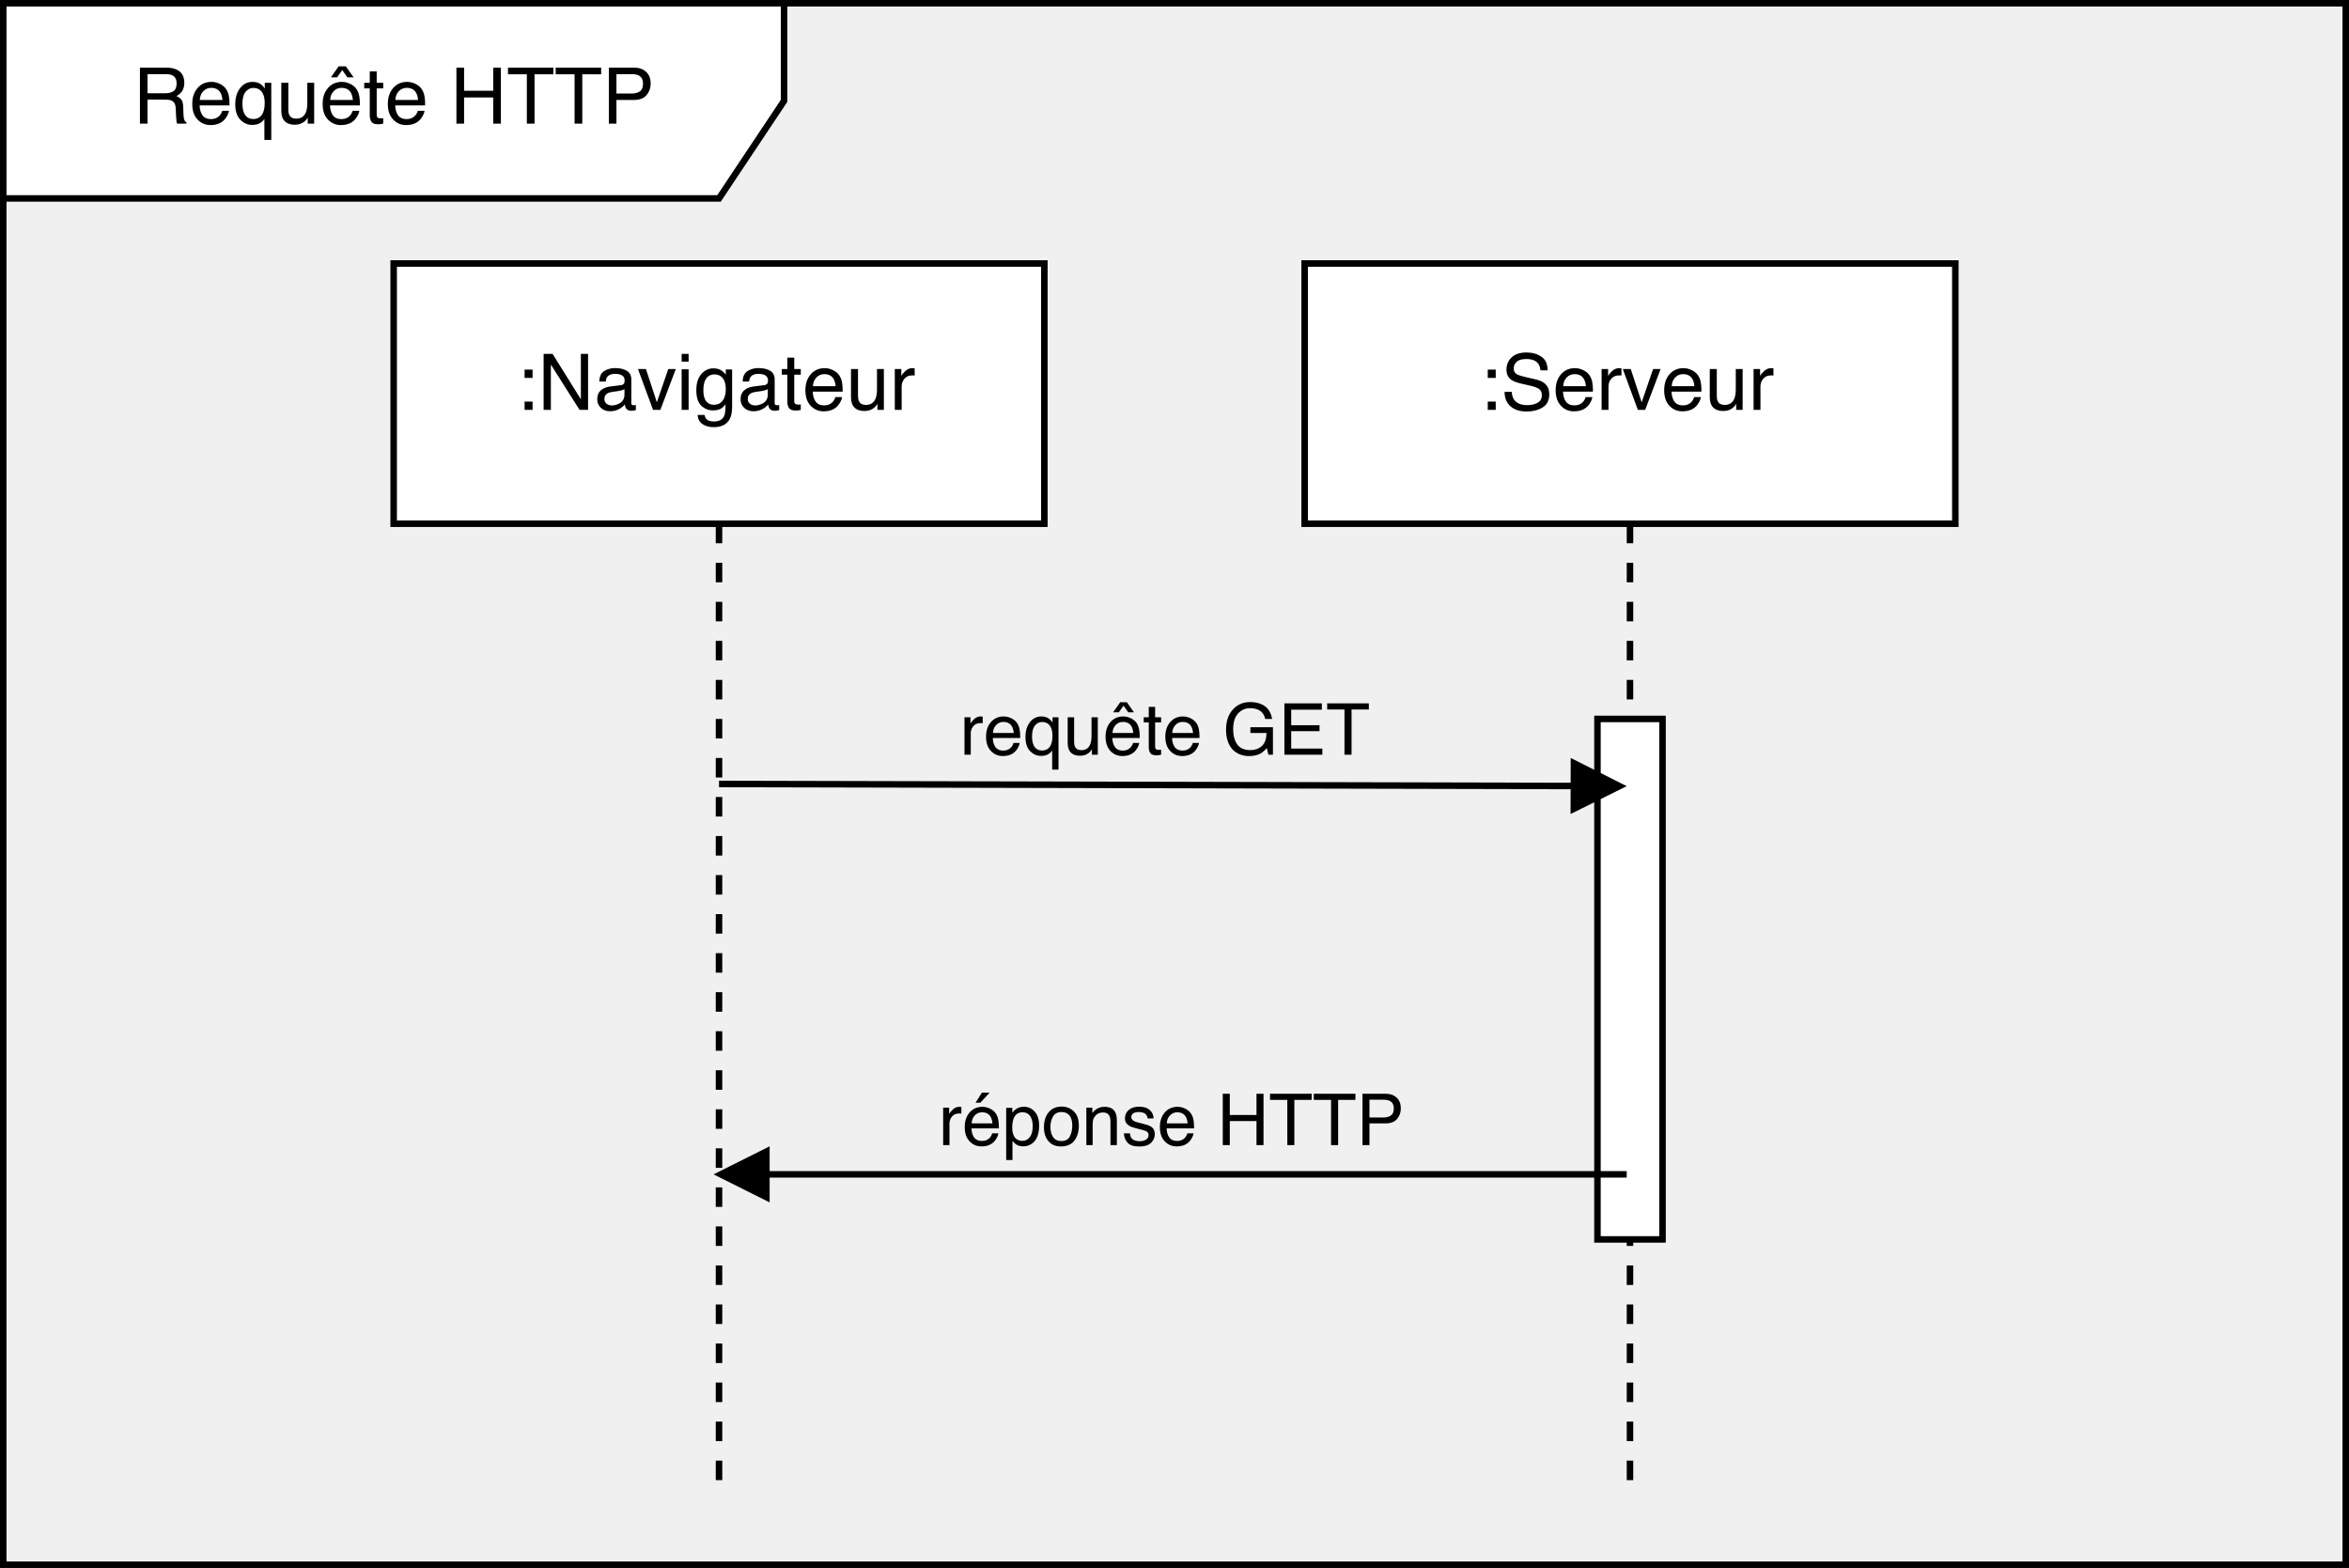
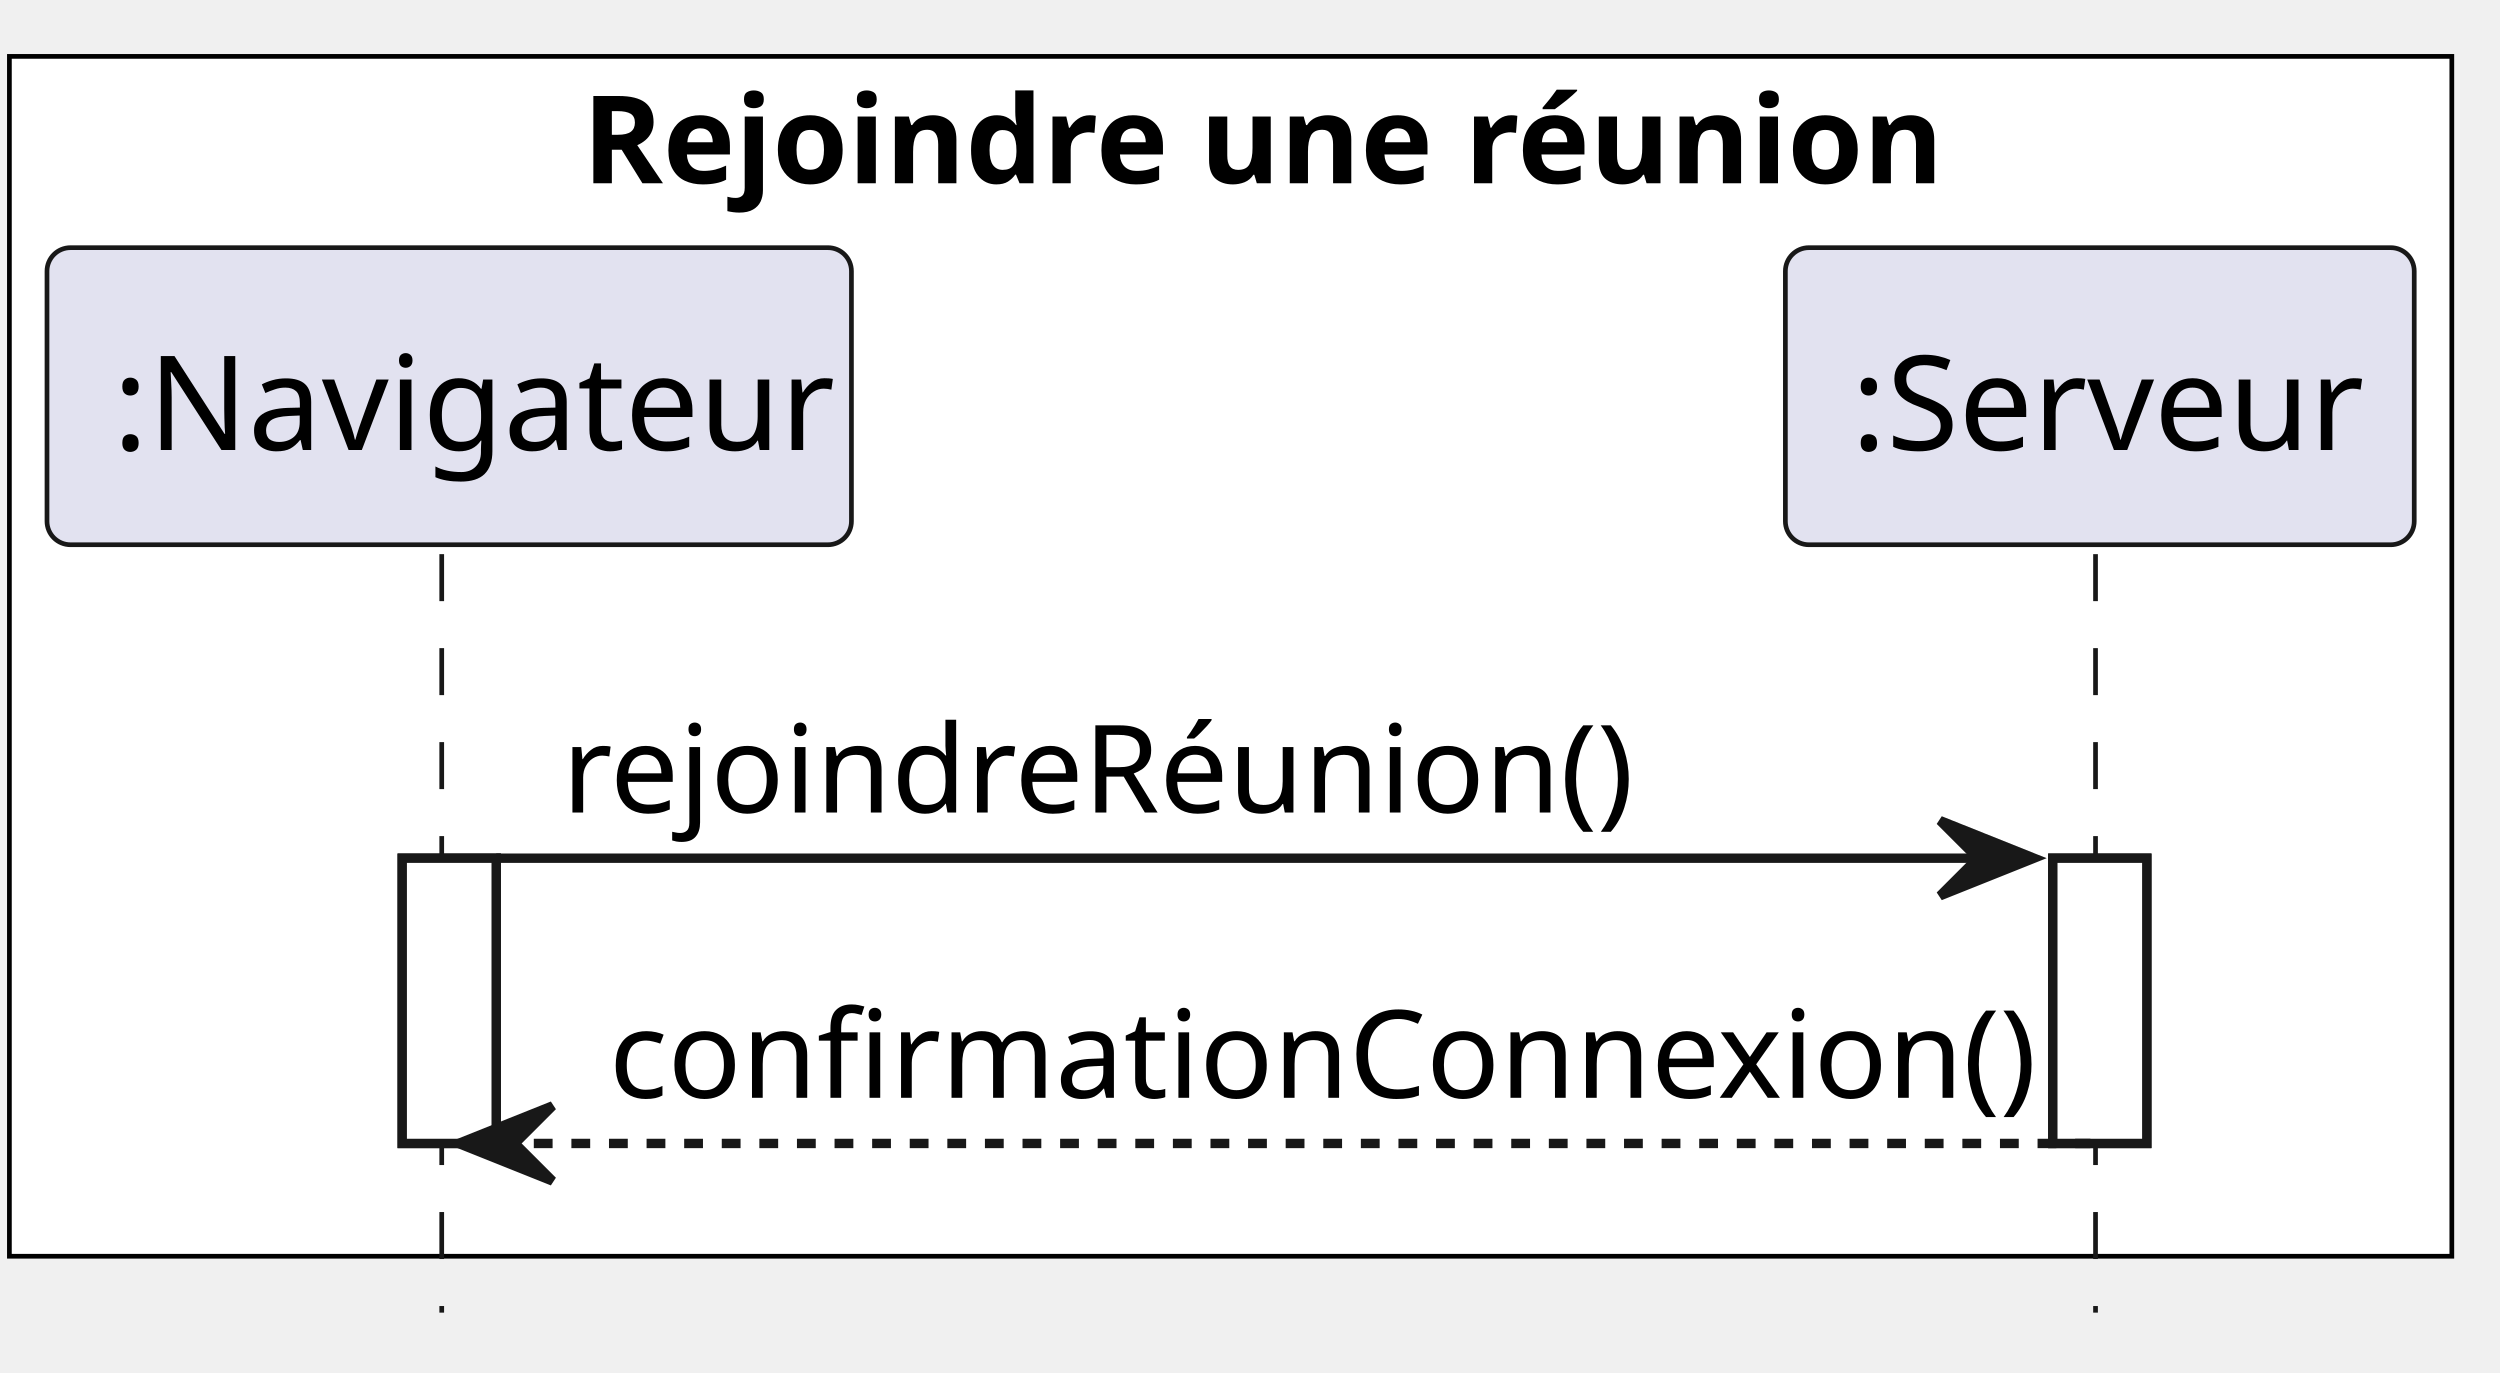
- <svg xmlns="http://www.w3.org/2000/svg" width="361" height="241" viewBox="0 0 361 241" fill="none">
-   <path d="M0.5 0.5H120.5V15.5L110.5 30.5H0.5V0.5Z" fill="white" stroke="black" stroke-miterlimit="10" />
-   <path d="M120.5 0.5H360.5V240.5H0.5V30.5" stroke="black" stroke-miterlimit="10" />
-   <path d="M25.367 14.336C25.914 14.336 26.346 14.227 26.662 14.008C26.982 13.789 27.143 13.395 27.143 12.824C27.143 12.211 26.92 11.793 26.475 11.57C26.236 11.453 25.918 11.395 25.52 11.395H22.672V14.336H25.367ZM21.506 10.393H25.49C26.146 10.393 26.688 10.488 27.113 10.68C27.922 11.047 28.326 11.725 28.326 12.713C28.326 13.229 28.219 13.65 28.004 13.979C27.793 14.307 27.496 14.57 27.113 14.77C27.449 14.906 27.701 15.086 27.869 15.309C28.041 15.531 28.137 15.893 28.156 16.393L28.197 17.547C28.209 17.875 28.236 18.119 28.279 18.279C28.35 18.553 28.475 18.729 28.654 18.807V19H27.225C27.186 18.926 27.154 18.83 27.131 18.713C27.107 18.596 27.088 18.369 27.072 18.033L27.002 16.598C26.975 16.035 26.766 15.658 26.375 15.467C26.152 15.361 25.803 15.309 25.326 15.309H22.672V19H21.506V10.393ZM32.51 12.584C32.955 12.584 33.387 12.69 33.805 12.9C34.223 13.107 34.541 13.377 34.76 13.709C34.971 14.025 35.111 14.395 35.182 14.816C35.244 15.105 35.275 15.566 35.275 16.199H30.676C30.695 16.836 30.846 17.348 31.127 17.734C31.408 18.117 31.844 18.309 32.434 18.309C32.984 18.309 33.424 18.127 33.752 17.764C33.94 17.553 34.072 17.309 34.15 17.031H35.188C35.16 17.262 35.068 17.52 34.912 17.805C34.76 18.086 34.588 18.316 34.397 18.496C34.076 18.809 33.68 19.02 33.207 19.129C32.953 19.191 32.666 19.223 32.346 19.223C31.564 19.223 30.902 18.939 30.359 18.373C29.816 17.803 29.545 17.006 29.545 15.982C29.545 14.975 29.818 14.156 30.365 13.527C30.912 12.898 31.627 12.584 32.51 12.584ZM34.191 15.361C34.148 14.904 34.049 14.539 33.893 14.266C33.603 13.758 33.121 13.504 32.445 13.504C31.961 13.504 31.555 13.68 31.227 14.031C30.898 14.379 30.725 14.822 30.705 15.361H34.191ZM37.256 15.947C37.256 16.49 37.332 16.945 37.484 17.312C37.754 17.965 38.236 18.291 38.932 18.291C39.666 18.291 40.172 17.947 40.449 17.26C40.602 16.881 40.678 16.396 40.678 15.807C40.678 15.264 40.594 14.81 40.426 14.447C40.141 13.826 39.639 13.516 38.92 13.516C38.463 13.516 38.07 13.715 37.742 14.113C37.418 14.508 37.256 15.119 37.256 15.947ZM38.815 12.584C39.334 12.584 39.772 12.715 40.127 12.977C40.322 13.117 40.51 13.324 40.69 13.598V12.725H41.691V21.502H40.631V18.279C40.455 18.561 40.211 18.785 39.898 18.953C39.59 19.117 39.203 19.199 38.738 19.199C38.07 19.199 37.473 18.938 36.945 18.414C36.418 17.891 36.154 17.094 36.154 16.023C36.154 15.02 36.4 14.195 36.893 13.551C37.389 12.906 38.029 12.584 38.815 12.584ZM44.31 12.725V16.891C44.31 17.211 44.361 17.473 44.463 17.676C44.65 18.051 45 18.238 45.512 18.238C46.246 18.238 46.746 17.91 47.012 17.254C47.156 16.902 47.228 16.42 47.228 15.807V12.725H48.283V19H47.287L47.299 18.074C47.162 18.312 46.992 18.514 46.789 18.678C46.387 19.006 45.898 19.17 45.324 19.17C44.43 19.17 43.82 18.871 43.496 18.273C43.32 17.953 43.232 17.525 43.232 16.99V12.725H44.31ZM52.549 12.584C52.994 12.584 53.426 12.69 53.844 12.9C54.262 13.107 54.58 13.377 54.799 13.709C55.01 14.025 55.15 14.395 55.221 14.816C55.283 15.105 55.315 15.566 55.315 16.199H50.715C50.734 16.836 50.885 17.348 51.166 17.734C51.447 18.117 51.883 18.309 52.473 18.309C53.023 18.309 53.463 18.127 53.791 17.764C53.978 17.553 54.111 17.309 54.19 17.031H55.227C55.199 17.262 55.107 17.52 54.951 17.805C54.799 18.086 54.627 18.316 54.435 18.496C54.115 18.809 53.719 19.02 53.246 19.129C52.992 19.191 52.705 19.223 52.385 19.223C51.603 19.223 50.941 18.939 50.398 18.373C49.855 17.803 49.584 17.006 49.584 15.982C49.584 14.975 49.857 14.156 50.404 13.527C50.951 12.898 51.666 12.584 52.549 12.584ZM54.23 15.361C54.188 14.904 54.088 14.539 53.932 14.266C53.643 13.758 53.16 13.504 52.484 13.504C52 13.504 51.594 13.68 51.266 14.031C50.938 14.379 50.764 14.822 50.744 15.361H54.23ZM53.152 10.199L54.348 11.893H53.387L52.596 10.768L51.805 11.893H50.85L52.039 10.199H53.152ZM56.826 10.973H57.893V12.725H58.895V13.586H57.893V17.682C57.893 17.9 57.967 18.047 58.115 18.121C58.197 18.164 58.334 18.186 58.525 18.186C58.576 18.186 58.631 18.186 58.69 18.186C58.748 18.182 58.816 18.176 58.895 18.168V19C58.773 19.035 58.647 19.061 58.514 19.076C58.385 19.092 58.244 19.1 58.092 19.1C57.6 19.1 57.266 18.975 57.09 18.725C56.914 18.471 56.826 18.143 56.826 17.74V13.586H55.977V12.725H56.826V10.973ZM62.568 12.584C63.014 12.584 63.445 12.69 63.863 12.9C64.281 13.107 64.6 13.377 64.818 13.709C65.029 14.025 65.17 14.395 65.24 14.816C65.303 15.105 65.334 15.566 65.334 16.199H60.734C60.754 16.836 60.904 17.348 61.185 17.734C61.467 18.117 61.902 18.309 62.492 18.309C63.043 18.309 63.482 18.127 63.81 17.764C63.998 17.553 64.131 17.309 64.209 17.031H65.246C65.219 17.262 65.127 17.52 64.971 17.805C64.818 18.086 64.647 18.316 64.455 18.496C64.135 18.809 63.738 19.02 63.266 19.129C63.012 19.191 62.725 19.223 62.404 19.223C61.623 19.223 60.961 18.939 60.418 18.373C59.875 17.803 59.603 17.006 59.603 15.982C59.603 14.975 59.877 14.156 60.424 13.527C60.971 12.898 61.685 12.584 62.568 12.584ZM64.25 15.361C64.207 14.904 64.107 14.539 63.951 14.266C63.662 13.758 63.18 13.504 62.504 13.504C62.02 13.504 61.613 13.68 61.285 14.031C60.957 14.379 60.783 14.822 60.764 15.361H64.25ZM70.144 10.393H71.322V13.949H75.799V10.393H76.977V19H75.799V14.975H71.322V19H70.144V10.393ZM85.051 10.393V11.418H82.15V19H80.967V11.418H78.066V10.393H85.051ZM92.387 10.393V11.418H89.486V19H88.303V11.418H85.402V10.393H92.387ZM93.57 10.393H97.443C98.209 10.393 98.826 10.609 99.295 11.043C99.764 11.473 99.998 12.078 99.998 12.859C99.998 13.531 99.789 14.117 99.371 14.617C98.953 15.113 98.311 15.361 97.443 15.361H94.736V19H93.57V10.393ZM98.82 12.865C98.82 12.232 98.586 11.803 98.117 11.576C97.859 11.455 97.506 11.395 97.057 11.395H94.736V14.377H97.057C97.58 14.377 98.004 14.266 98.328 14.043C98.656 13.82 98.82 13.428 98.82 12.865Z" fill="black" />
-   <path d="M160.5 40.5H60.5V80.5H160.5V40.5Z" fill="white" stroke="black" />
-   <path d="M110.5 80.5V230.5" stroke="black" stroke-miterlimit="10" stroke-dasharray="3 3" />
-   <path d="M80.621 56.807H81.846V58.084H80.621V56.807ZM80.621 61.723H81.846V63H80.621V61.723ZM83.545 54.393H84.922L89.269 61.365V54.393H90.377V63H89.07L84.658 56.033V63H83.545V54.393ZM92.885 61.33C92.885 61.635 92.996 61.875 93.219 62.051C93.441 62.227 93.705 62.315 94.01 62.315C94.381 62.315 94.74 62.228 95.088 62.057C95.674 61.772 95.967 61.305 95.967 60.656V59.807C95.838 59.889 95.672 59.957 95.469 60.012C95.266 60.066 95.066 60.105 94.871 60.129L94.232 60.211C93.85 60.262 93.562 60.342 93.371 60.451C93.047 60.635 92.885 60.928 92.885 61.33ZM95.439 59.197C95.682 59.166 95.844 59.065 95.926 58.893C95.973 58.799 95.996 58.664 95.996 58.488C95.996 58.129 95.867 57.869 95.609 57.709C95.356 57.545 94.99 57.463 94.514 57.463C93.963 57.463 93.572 57.611 93.342 57.908C93.213 58.072 93.129 58.316 93.09 58.641H92.106C92.125 57.867 92.375 57.33 92.856 57.029C93.34 56.725 93.9 56.572 94.537 56.572C95.275 56.572 95.875 56.713 96.336 56.994C96.793 57.275 97.022 57.713 97.022 58.307V61.922C97.022 62.031 97.043 62.119 97.086 62.185C97.133 62.252 97.228 62.285 97.373 62.285C97.42 62.285 97.473 62.283 97.531 62.279C97.59 62.272 97.652 62.262 97.719 62.25V63.029C97.555 63.076 97.43 63.105 97.344 63.117C97.258 63.129 97.141 63.135 96.992 63.135C96.629 63.135 96.365 63.006 96.201 62.748C96.115 62.611 96.055 62.418 96.019 62.168C95.805 62.449 95.496 62.693 95.094 62.9C94.691 63.107 94.248 63.211 93.764 63.211C93.182 63.211 92.705 63.035 92.334 62.684C91.967 62.328 91.783 61.885 91.783 61.353C91.783 60.772 91.965 60.32 92.328 60C92.691 59.68 93.168 59.482 93.758 59.408L95.439 59.197ZM99.272 56.725L100.947 61.834L102.699 56.725H103.854L101.486 63H100.361L98.047 56.725H99.272ZM104.756 56.754H105.828V63H104.756V56.754ZM104.756 54.393H105.828V55.588H104.756V54.393ZM109.643 56.613C110.135 56.613 110.564 56.734 110.932 56.977C111.131 57.113 111.334 57.312 111.541 57.574V56.783H112.514V62.49C112.514 63.287 112.396 63.916 112.162 64.377C111.725 65.228 110.898 65.654 109.684 65.654C109.008 65.654 108.439 65.502 107.979 65.197C107.518 64.897 107.26 64.424 107.205 63.779H108.277C108.328 64.061 108.43 64.277 108.582 64.43C108.82 64.664 109.195 64.781 109.707 64.781C110.516 64.781 111.045 64.496 111.295 63.926C111.443 63.59 111.512 62.99 111.5 62.127C111.289 62.447 111.035 62.685 110.738 62.842C110.441 62.998 110.049 63.076 109.561 63.076C108.881 63.076 108.285 62.836 107.773 62.355C107.266 61.871 107.012 61.072 107.012 59.959C107.012 58.908 107.268 58.088 107.779 57.498C108.295 56.908 108.916 56.613 109.643 56.613ZM111.541 59.836C111.541 59.059 111.381 58.482 111.061 58.107C110.74 57.732 110.332 57.545 109.836 57.545C109.094 57.545 108.586 57.893 108.312 58.588C108.168 58.959 108.096 59.445 108.096 60.047C108.096 60.754 108.238 61.293 108.523 61.664C108.812 62.031 109.199 62.215 109.684 62.215C110.441 62.215 110.975 61.873 111.283 61.19C111.455 60.803 111.541 60.352 111.541 59.836ZM114.916 61.33C114.916 61.635 115.027 61.875 115.25 62.051C115.473 62.227 115.736 62.315 116.041 62.315C116.412 62.315 116.771 62.228 117.119 62.057C117.705 61.772 117.998 61.305 117.998 60.656V59.807C117.869 59.889 117.703 59.957 117.5 60.012C117.297 60.066 117.098 60.105 116.902 60.129L116.264 60.211C115.881 60.262 115.594 60.342 115.402 60.451C115.078 60.635 114.916 60.928 114.916 61.33ZM117.471 59.197C117.713 59.166 117.875 59.065 117.957 58.893C118.004 58.799 118.027 58.664 118.027 58.488C118.027 58.129 117.898 57.869 117.641 57.709C117.387 57.545 117.021 57.463 116.545 57.463C115.994 57.463 115.604 57.611 115.373 57.908C115.244 58.072 115.16 58.316 115.121 58.641H114.137C114.156 57.867 114.406 57.33 114.887 57.029C115.371 56.725 115.932 56.572 116.568 56.572C117.307 56.572 117.906 56.713 118.367 56.994C118.824 57.275 119.053 57.713 119.053 58.307V61.922C119.053 62.031 119.074 62.119 119.117 62.185C119.164 62.252 119.26 62.285 119.404 62.285C119.451 62.285 119.504 62.283 119.562 62.279C119.621 62.272 119.684 62.262 119.75 62.25V63.029C119.586 63.076 119.461 63.105 119.375 63.117C119.289 63.129 119.172 63.135 119.023 63.135C118.66 63.135 118.396 63.006 118.232 62.748C118.146 62.611 118.086 62.418 118.051 62.168C117.836 62.449 117.527 62.693 117.125 62.9C116.723 63.107 116.279 63.211 115.795 63.211C115.213 63.211 114.736 63.035 114.365 62.684C113.998 62.328 113.814 61.885 113.814 61.353C113.814 60.772 113.996 60.32 114.359 60C114.723 59.68 115.199 59.482 115.789 59.408L117.471 59.197ZM120.998 54.973H122.064V56.725H123.066V57.586H122.064V61.682C122.064 61.9 122.139 62.047 122.287 62.121C122.369 62.164 122.506 62.185 122.697 62.185C122.748 62.185 122.803 62.185 122.861 62.185C122.92 62.182 122.988 62.176 123.066 62.168V63C122.945 63.035 122.818 63.06 122.686 63.076C122.557 63.092 122.416 63.1 122.264 63.1C121.771 63.1 121.438 62.975 121.262 62.725C121.086 62.471 120.998 62.143 120.998 61.74V57.586H120.148V56.725H120.998V54.973ZM126.74 56.584C127.186 56.584 127.617 56.69 128.035 56.9C128.453 57.107 128.771 57.377 128.99 57.709C129.201 58.025 129.342 58.395 129.412 58.816C129.475 59.105 129.506 59.566 129.506 60.199H124.906C124.926 60.836 125.076 61.348 125.357 61.734C125.639 62.117 126.074 62.309 126.664 62.309C127.215 62.309 127.654 62.127 127.982 61.764C128.17 61.553 128.303 61.309 128.381 61.031H129.418C129.391 61.262 129.299 61.52 129.143 61.805C128.99 62.086 128.818 62.316 128.627 62.496C128.307 62.809 127.91 63.02 127.438 63.129C127.184 63.191 126.896 63.223 126.576 63.223C125.795 63.223 125.133 62.94 124.59 62.373C124.047 61.803 123.775 61.006 123.775 59.982C123.775 58.975 124.049 58.156 124.596 57.527C125.143 56.898 125.857 56.584 126.74 56.584ZM128.422 59.361C128.379 58.904 128.279 58.539 128.123 58.266C127.834 57.758 127.352 57.504 126.676 57.504C126.191 57.504 125.785 57.68 125.457 58.031C125.129 58.379 124.955 58.822 124.936 59.361H128.422ZM131.861 56.725V60.891C131.861 61.211 131.912 61.473 132.014 61.676C132.201 62.051 132.551 62.238 133.062 62.238C133.797 62.238 134.297 61.91 134.562 61.254C134.707 60.902 134.779 60.42 134.779 59.807V56.725H135.834V63H134.838L134.85 62.074C134.713 62.312 134.543 62.514 134.34 62.678C133.938 63.006 133.449 63.17 132.875 63.17C131.98 63.17 131.371 62.871 131.047 62.273C130.871 61.953 130.783 61.525 130.783 60.99V56.725H131.861ZM137.516 56.725H138.518V57.809C138.6 57.598 138.801 57.342 139.121 57.041C139.441 56.736 139.811 56.584 140.229 56.584C140.248 56.584 140.281 56.586 140.328 56.59C140.375 56.594 140.455 56.602 140.568 56.613V57.727C140.506 57.715 140.447 57.707 140.393 57.703C140.342 57.699 140.285 57.697 140.223 57.697C139.691 57.697 139.283 57.869 138.998 58.213C138.713 58.553 138.57 58.945 138.57 59.391V63H137.516V56.725Z" fill="black" />
-   <path d="M300.5 40.5H200.5V80.5H300.5V40.5Z" fill="white" stroke="black" />
-   <path d="M250.5 80.5V230.5" stroke="black" stroke-miterlimit="10" stroke-dasharray="3 3" />
-   <path d="M228.643 56.807H229.867V58.084H228.643V56.807ZM228.643 61.723H229.867V63H228.643V61.723ZM232.328 60.223C232.355 60.711 232.471 61.107 232.674 61.412C233.061 61.982 233.742 62.268 234.719 62.268C235.156 62.268 235.555 62.205 235.914 62.08C236.609 61.838 236.957 61.404 236.957 60.779C236.957 60.31 236.811 59.977 236.518 59.777C236.221 59.582 235.756 59.412 235.123 59.268L233.957 59.004C233.195 58.832 232.656 58.643 232.34 58.435C231.793 58.076 231.52 57.539 231.52 56.824C231.52 56.051 231.787 55.416 232.322 54.92C232.857 54.424 233.615 54.176 234.596 54.176C235.498 54.176 236.264 54.395 236.893 54.832C237.525 55.266 237.842 55.961 237.842 56.918H236.746C236.688 56.457 236.562 56.103 236.371 55.857C236.016 55.408 235.412 55.184 234.561 55.184C233.873 55.184 233.379 55.328 233.078 55.617C232.777 55.906 232.627 56.242 232.627 56.625C232.627 57.047 232.803 57.355 233.154 57.551C233.385 57.676 233.906 57.832 234.719 58.02L235.926 58.295C236.508 58.428 236.957 58.609 237.273 58.84C237.82 59.242 238.094 59.826 238.094 60.592C238.094 61.545 237.746 62.227 237.051 62.637C236.359 63.047 235.555 63.252 234.637 63.252C233.566 63.252 232.729 62.978 232.123 62.432C231.518 61.889 231.221 61.152 231.232 60.223H232.328ZM242.043 56.584C242.488 56.584 242.92 56.69 243.338 56.9C243.756 57.107 244.074 57.377 244.293 57.709C244.504 58.025 244.645 58.395 244.715 58.816C244.777 59.105 244.809 59.566 244.809 60.199H240.209C240.229 60.836 240.379 61.348 240.66 61.734C240.941 62.117 241.377 62.309 241.967 62.309C242.518 62.309 242.957 62.127 243.285 61.764C243.473 61.553 243.605 61.309 243.684 61.031H244.721C244.693 61.262 244.602 61.52 244.445 61.805C244.293 62.086 244.121 62.316 243.93 62.496C243.609 62.809 243.213 63.02 242.74 63.129C242.486 63.191 242.199 63.223 241.879 63.223C241.098 63.223 240.436 62.94 239.893 62.373C239.35 61.803 239.078 61.006 239.078 59.982C239.078 58.975 239.352 58.156 239.898 57.527C240.445 56.898 241.16 56.584 242.043 56.584ZM243.725 59.361C243.682 58.904 243.582 58.539 243.426 58.266C243.137 57.758 242.654 57.504 241.979 57.504C241.494 57.504 241.088 57.68 240.76 58.031C240.432 58.379 240.258 58.822 240.238 59.361H243.725ZM246.139 56.725H247.141V57.809C247.223 57.598 247.424 57.342 247.744 57.041C248.064 56.736 248.434 56.584 248.852 56.584C248.871 56.584 248.904 56.586 248.951 56.59C248.998 56.594 249.078 56.602 249.191 56.613V57.727C249.129 57.715 249.07 57.707 249.016 57.703C248.965 57.699 248.908 57.697 248.846 57.697C248.314 57.697 247.906 57.869 247.621 58.213C247.336 58.553 247.193 58.945 247.193 59.391V63H246.139V56.725ZM250.621 56.725L252.297 61.834L254.049 56.725H255.203L252.836 63H251.711L249.396 56.725H250.621ZM258.719 56.584C259.164 56.584 259.596 56.69 260.014 56.9C260.432 57.107 260.75 57.377 260.969 57.709C261.18 58.025 261.32 58.395 261.391 58.816C261.453 59.105 261.484 59.566 261.484 60.199H256.885C256.904 60.836 257.055 61.348 257.336 61.734C257.617 62.117 258.053 62.309 258.643 62.309C259.193 62.309 259.633 62.127 259.961 61.764C260.148 61.553 260.281 61.309 260.359 61.031H261.396C261.369 61.262 261.277 61.52 261.121 61.805C260.969 62.086 260.797 62.316 260.605 62.496C260.285 62.809 259.889 63.02 259.416 63.129C259.162 63.191 258.875 63.223 258.555 63.223C257.773 63.223 257.111 62.94 256.568 62.373C256.025 61.803 255.754 61.006 255.754 59.982C255.754 58.975 256.027 58.156 256.574 57.527C257.121 56.898 257.836 56.584 258.719 56.584ZM260.4 59.361C260.357 58.904 260.258 58.539 260.102 58.266C259.812 57.758 259.33 57.504 258.654 57.504C258.17 57.504 257.764 57.68 257.436 58.031C257.107 58.379 256.934 58.822 256.914 59.361H260.4ZM263.84 56.725V60.891C263.84 61.211 263.891 61.473 263.992 61.676C264.18 62.051 264.529 62.238 265.041 62.238C265.775 62.238 266.275 61.91 266.541 61.254C266.686 60.902 266.758 60.42 266.758 59.807V56.725H267.812V63H266.816L266.828 62.074C266.691 62.312 266.521 62.514 266.318 62.678C265.916 63.006 265.428 63.17 264.854 63.17C263.959 63.17 263.35 62.871 263.025 62.273C262.85 61.953 262.762 61.525 262.762 60.99V56.725H263.84ZM269.494 56.725H270.496V57.809C270.578 57.598 270.779 57.342 271.1 57.041C271.42 56.736 271.789 56.584 272.207 56.584C272.227 56.584 272.26 56.586 272.307 56.59C272.354 56.594 272.434 56.602 272.547 56.613V57.727C272.484 57.715 272.426 57.707 272.371 57.703C272.32 57.699 272.264 57.697 272.201 57.697C271.67 57.697 271.262 57.869 270.977 58.213C270.691 58.553 270.549 58.945 270.549 59.391V63H269.494V56.725Z" fill="black" />
-   <path d="M255.5 110.5H245.5V190.5H255.5V110.5Z" fill="white" stroke="black" />
-   <path d="M110.5 120.5L241.88 120.81" stroke="black" stroke-miterlimit="10" />
-   <path d="M248.88 120.83L241.87 124.31L241.89 117.31L248.88 120.83Z" fill="black" stroke="black" stroke-miterlimit="10" />
-   <path d="M148.224 110.248H149.142V111.241C149.217 111.048 149.402 110.813 149.695 110.538C149.989 110.258 150.327 110.119 150.71 110.119C150.728 110.119 150.759 110.12 150.802 110.124C150.845 110.128 150.918 110.135 151.022 110.146V111.166C150.965 111.155 150.911 111.148 150.861 111.145C150.814 111.141 150.762 111.139 150.705 111.139C150.218 111.139 149.844 111.297 149.583 111.612C149.321 111.923 149.19 112.283 149.19 112.691V116H148.224V110.248ZM154.255 110.119C154.664 110.119 155.059 110.215 155.442 110.409C155.826 110.598 156.117 110.846 156.318 111.15C156.511 111.44 156.64 111.778 156.705 112.165C156.762 112.43 156.791 112.853 156.791 113.433H152.574C152.592 114.016 152.73 114.485 152.988 114.84C153.246 115.191 153.645 115.366 154.186 115.366C154.69 115.366 155.093 115.2 155.394 114.867C155.566 114.673 155.688 114.45 155.759 114.195H156.71C156.685 114.407 156.601 114.643 156.458 114.904C156.318 115.162 156.16 115.373 155.985 115.538C155.691 115.825 155.328 116.018 154.895 116.118C154.662 116.175 154.399 116.204 154.105 116.204C153.389 116.204 152.782 115.944 152.284 115.425C151.786 114.903 151.538 114.172 151.538 113.234C151.538 112.31 151.788 111.56 152.29 110.983C152.791 110.407 153.446 110.119 154.255 110.119ZM155.797 112.665C155.757 112.246 155.666 111.911 155.523 111.66C155.258 111.195 154.816 110.962 154.196 110.962C153.752 110.962 153.38 111.123 153.079 111.445C152.778 111.764 152.619 112.17 152.601 112.665H155.797ZM158.606 113.202C158.606 113.699 158.676 114.117 158.815 114.453C159.062 115.051 159.505 115.35 160.142 115.35C160.815 115.35 161.279 115.035 161.533 114.405C161.673 114.057 161.743 113.613 161.743 113.073C161.743 112.575 161.666 112.16 161.512 111.827C161.25 111.257 160.79 110.973 160.131 110.973C159.712 110.973 159.353 111.155 159.052 111.521C158.755 111.882 158.606 112.443 158.606 113.202ZM160.035 110.119C160.511 110.119 160.912 110.239 161.238 110.479C161.417 110.607 161.589 110.797 161.753 111.048V110.248H162.672V118.293H161.7V115.339C161.539 115.597 161.315 115.803 161.028 115.957C160.745 116.107 160.391 116.183 159.965 116.183C159.353 116.183 158.805 115.943 158.321 115.463C157.838 114.983 157.596 114.253 157.596 113.271C157.596 112.351 157.822 111.596 158.273 111.005C158.728 110.414 159.315 110.119 160.035 110.119ZM165.073 110.248V114.066C165.073 114.36 165.119 114.6 165.212 114.786C165.384 115.13 165.705 115.302 166.174 115.302C166.847 115.302 167.305 115.001 167.549 114.399C167.681 114.077 167.748 113.635 167.748 113.073V110.248H168.714V116H167.801L167.812 115.151C167.687 115.37 167.531 115.554 167.345 115.705C166.976 116.005 166.528 116.156 166.002 116.156C165.182 116.156 164.623 115.882 164.326 115.334C164.165 115.04 164.084 114.648 164.084 114.158V110.248H165.073ZM172.625 110.119C173.033 110.119 173.428 110.215 173.812 110.409C174.195 110.598 174.486 110.846 174.687 111.15C174.88 111.44 175.009 111.778 175.074 112.165C175.131 112.43 175.16 112.853 175.16 113.433H170.943C170.961 114.016 171.099 114.485 171.357 114.84C171.615 115.191 172.014 115.366 172.555 115.366C173.06 115.366 173.462 115.2 173.763 114.867C173.935 114.673 174.057 114.45 174.128 114.195H175.079C175.054 114.407 174.97 114.643 174.827 114.904C174.687 115.162 174.529 115.373 174.354 115.538C174.06 115.825 173.697 116.018 173.264 116.118C173.031 116.175 172.768 116.204 172.474 116.204C171.758 116.204 171.151 115.944 170.653 115.425C170.156 114.903 169.907 114.172 169.907 113.234C169.907 112.31 170.157 111.56 170.659 110.983C171.16 110.407 171.815 110.119 172.625 110.119ZM174.166 112.665C174.127 112.246 174.035 111.911 173.892 111.66C173.627 111.195 173.185 110.962 172.565 110.962C172.121 110.962 171.749 111.123 171.448 111.445C171.147 111.764 170.988 112.17 170.97 112.665H174.166ZM173.178 107.933L174.273 109.485H173.393L172.667 108.454L171.942 109.485H171.067L172.157 107.933H173.178ZM176.545 108.642H177.523V110.248H178.441V111.037H177.523V114.792C177.523 114.992 177.591 115.126 177.727 115.194C177.802 115.234 177.928 115.253 178.103 115.253C178.15 115.253 178.2 115.253 178.253 115.253C178.307 115.25 178.37 115.244 178.441 115.237V116C178.33 116.032 178.214 116.056 178.092 116.07C177.974 116.084 177.845 116.091 177.706 116.091C177.254 116.091 176.948 115.977 176.787 115.748C176.626 115.515 176.545 115.214 176.545 114.845V111.037H175.767V110.248H176.545V108.642ZM181.809 110.119C182.217 110.119 182.613 110.215 182.996 110.409C183.379 110.598 183.671 110.846 183.872 111.15C184.065 111.44 184.194 111.778 184.258 112.165C184.316 112.43 184.344 112.853 184.344 113.433H180.128C180.146 114.016 180.284 114.485 180.542 114.84C180.799 115.191 181.199 115.366 181.739 115.366C182.244 115.366 182.647 115.2 182.948 114.867C183.12 114.673 183.241 114.45 183.313 114.195H184.264C184.239 114.407 184.154 114.643 184.011 114.904C183.872 115.162 183.714 115.373 183.539 115.538C183.245 115.825 182.882 116.018 182.448 116.118C182.215 116.175 181.952 116.204 181.659 116.204C180.943 116.204 180.336 115.944 179.838 115.425C179.34 114.903 179.091 114.172 179.091 113.234C179.091 112.31 179.342 111.56 179.843 110.983C180.345 110.407 181 110.119 181.809 110.119ZM183.351 112.665C183.311 112.246 183.22 111.911 183.077 111.66C182.812 111.195 182.369 110.962 181.75 110.962C181.306 110.962 180.934 111.123 180.633 111.445C180.332 111.764 180.173 112.17 180.155 112.665H183.351ZM192.138 107.906C192.879 107.906 193.52 108.049 194.061 108.335C194.845 108.747 195.325 109.469 195.5 110.5H194.442C194.313 109.924 194.046 109.505 193.642 109.243C193.237 108.978 192.727 108.846 192.111 108.846C191.38 108.846 190.764 109.12 190.263 109.667C189.765 110.215 189.517 111.032 189.517 112.117C189.517 113.055 189.722 113.819 190.134 114.41C190.546 114.997 191.217 115.291 192.148 115.291C192.861 115.291 193.45 115.085 193.916 114.673C194.385 114.258 194.625 113.588 194.635 112.665H192.165V111.778H195.629V116H194.941L194.684 114.985C194.322 115.382 194.001 115.658 193.722 115.812C193.253 116.077 192.657 116.209 191.934 116.209C190.999 116.209 190.195 115.907 189.522 115.302C188.788 114.543 188.421 113.501 188.421 112.176C188.421 110.854 188.779 109.804 189.495 109.023C190.175 108.278 191.056 107.906 192.138 107.906ZM197.391 108.11H203.143V109.077H198.433V111.472H202.789V112.385H198.433V115.06H203.224V116H197.391V108.11ZM210.367 108.11V109.05H207.708V116H206.624V109.05H203.965V108.11H210.367Z" fill="black" />
-   <path d="M117.78 180.5H180.5H250" stroke="black" stroke-miterlimit="10" />
-   <path d="M110.78 180.5L117.78 177V184L110.78 180.5Z" fill="black" stroke="black" stroke-miterlimit="10" />
-   <path d="M144.948 170.248H145.867V171.241C145.942 171.048 146.126 170.813 146.42 170.538C146.714 170.258 147.052 170.119 147.435 170.119C147.453 170.119 147.483 170.12 147.526 170.124C147.569 170.128 147.643 170.135 147.747 170.146V171.166C147.689 171.155 147.636 171.148 147.585 171.145C147.539 171.141 147.487 171.139 147.43 171.139C146.943 171.139 146.569 171.297 146.307 171.612C146.046 171.923 145.915 172.283 145.915 172.691V176H144.948V170.248ZM150.98 170.119C151.388 170.119 151.784 170.215 152.167 170.409C152.55 170.598 152.842 170.846 153.042 171.15C153.236 171.44 153.365 171.778 153.429 172.165C153.486 172.43 153.515 172.853 153.515 173.433H149.299C149.317 174.016 149.455 174.485 149.712 174.84C149.97 175.191 150.369 175.366 150.91 175.366C151.415 175.366 151.818 175.2 152.119 174.867C152.291 174.673 152.412 174.45 152.484 174.195H153.435C153.41 174.407 153.325 174.643 153.182 174.904C153.042 175.162 152.885 175.373 152.709 175.538C152.416 175.825 152.052 176.018 151.619 176.118C151.386 176.175 151.123 176.204 150.83 176.204C150.113 176.204 149.507 175.944 149.009 175.425C148.511 174.903 148.262 174.172 148.262 173.234C148.262 172.31 148.513 171.56 149.014 170.983C149.515 170.407 150.171 170.119 150.98 170.119ZM152.521 172.665C152.482 172.246 152.391 171.911 152.248 171.66C151.983 171.195 151.54 170.962 150.921 170.962C150.477 170.962 150.104 171.123 149.804 171.445C149.503 171.764 149.344 172.17 149.326 172.665H152.521ZM152.097 167.933L150.663 169.485H149.922L150.905 167.933H152.097ZM157.135 175.35C157.586 175.35 157.961 175.162 158.258 174.786C158.559 174.407 158.709 173.841 158.709 173.089C158.709 172.631 158.643 172.237 158.51 171.907C158.26 171.273 157.801 170.957 157.135 170.957C156.466 170.957 156.007 171.291 155.76 171.961C155.628 172.319 155.562 172.774 155.562 173.325C155.562 173.769 155.628 174.147 155.76 174.458C156.011 175.053 156.469 175.35 157.135 175.35ZM154.632 170.274H155.572V171.037C155.766 170.776 155.977 170.573 156.206 170.43C156.532 170.215 156.915 170.108 157.355 170.108C158.007 170.108 158.56 170.359 159.015 170.86C159.47 171.358 159.697 172.07 159.697 172.998C159.697 174.251 159.37 175.146 158.714 175.683C158.299 176.023 157.816 176.193 157.264 176.193C156.831 176.193 156.467 176.098 156.174 175.909C156.002 175.801 155.81 175.617 155.599 175.355V178.293H154.632V170.274ZM163.113 175.377C163.754 175.377 164.193 175.135 164.429 174.652C164.669 174.165 164.789 173.624 164.789 173.03C164.789 172.493 164.703 172.056 164.531 171.719C164.259 171.189 163.79 170.924 163.124 170.924C162.533 170.924 162.104 171.15 161.835 171.601C161.566 172.052 161.432 172.597 161.432 173.234C161.432 173.846 161.566 174.356 161.835 174.765C162.104 175.173 162.53 175.377 163.113 175.377ZM163.151 170.081C163.892 170.081 164.519 170.328 165.031 170.822C165.543 171.316 165.799 172.043 165.799 173.003C165.799 173.93 165.573 174.697 165.122 175.302C164.671 175.907 163.971 176.209 163.022 176.209C162.231 176.209 161.602 175.943 161.137 175.409C160.671 174.872 160.438 174.152 160.438 173.25C160.438 172.283 160.684 171.513 161.174 170.94C161.665 170.368 162.324 170.081 163.151 170.081ZM166.954 170.248H167.872V171.064C168.144 170.727 168.432 170.486 168.737 170.339C169.041 170.192 169.38 170.119 169.752 170.119C170.568 170.119 171.12 170.403 171.406 170.973C171.564 171.284 171.643 171.73 171.643 172.31V176H170.66V172.375C170.66 172.024 170.608 171.741 170.504 171.526C170.332 171.168 170.021 170.989 169.569 170.989C169.34 170.989 169.152 171.012 169.005 171.059C168.74 171.137 168.508 171.295 168.307 171.531C168.146 171.721 168.04 171.918 167.99 172.122C167.944 172.323 167.92 172.611 167.92 172.987V176H166.954V170.248ZM173.651 174.195C173.68 174.518 173.761 174.765 173.893 174.937C174.137 175.248 174.559 175.404 175.161 175.404C175.519 175.404 175.834 175.327 176.106 175.173C176.378 175.015 176.514 174.774 176.514 174.448C176.514 174.201 176.405 174.013 176.187 173.884C176.047 173.805 175.771 173.714 175.359 173.61L174.591 173.417C174.101 173.295 173.739 173.159 173.506 173.008C173.091 172.747 172.883 172.385 172.883 171.923C172.883 171.379 173.078 170.939 173.469 170.602C173.863 170.265 174.391 170.097 175.053 170.097C175.92 170.097 176.545 170.351 176.928 170.86C177.168 171.182 177.284 171.529 177.277 171.902H176.364C176.346 171.683 176.269 171.485 176.133 171.306C175.911 171.051 175.526 170.924 174.978 170.924C174.613 170.924 174.335 170.994 174.146 171.134C173.959 171.273 173.866 171.458 173.866 171.687C173.866 171.938 173.99 172.138 174.237 172.289C174.38 172.378 174.591 172.457 174.871 172.525L175.51 172.681C176.204 172.849 176.67 173.012 176.906 173.169C177.282 173.417 177.47 173.805 177.47 174.335C177.47 174.847 177.275 175.289 176.885 175.662C176.498 176.034 175.907 176.22 175.112 176.22C174.257 176.22 173.65 176.027 173.292 175.64C172.937 175.25 172.747 174.768 172.722 174.195H173.651ZM180.972 170.119C181.38 170.119 181.776 170.215 182.159 170.409C182.542 170.598 182.834 170.846 183.035 171.15C183.228 171.44 183.357 171.778 183.421 172.165C183.479 172.43 183.507 172.853 183.507 173.433H179.291C179.309 174.016 179.447 174.485 179.705 174.84C179.962 175.191 180.362 175.366 180.902 175.366C181.407 175.366 181.81 175.2 182.111 174.867C182.283 174.673 182.404 174.45 182.476 174.195H183.427C183.402 174.407 183.318 174.643 183.174 174.904C183.035 175.162 182.877 175.373 182.702 175.538C182.408 175.825 182.045 176.018 181.611 176.118C181.379 176.175 181.115 176.204 180.822 176.204C180.106 176.204 179.499 175.944 179.001 175.425C178.503 174.903 178.254 174.172 178.254 173.234C178.254 172.31 178.505 171.56 179.006 170.983C179.508 170.407 180.163 170.119 180.972 170.119ZM182.514 172.665C182.474 172.246 182.383 171.911 182.24 171.66C181.975 171.195 181.533 170.962 180.913 170.962C180.469 170.962 180.097 171.123 179.796 171.445C179.495 171.764 179.336 172.17 179.318 172.665H182.514ZM187.917 168.11H188.997V171.37H193.1V168.11H194.18V176H193.1V172.31H188.997V176H187.917V168.11ZM201.581 168.11V169.05H198.922V176H197.837V169.05H195.179V168.11H201.581ZM208.306 168.11V169.05H205.647V176H204.562V169.05H201.903V168.11H208.306ZM209.391 168.11H212.941C213.643 168.11 214.208 168.309 214.638 168.706C215.068 169.1 215.283 169.655 215.283 170.371C215.283 170.987 215.091 171.524 214.708 171.982C214.325 172.437 213.736 172.665 212.941 172.665H210.459V176H209.391V168.11ZM214.203 170.376C214.203 169.796 213.988 169.403 213.559 169.195C213.322 169.084 212.998 169.028 212.586 169.028H210.459V171.762H212.586C213.066 171.762 213.455 171.66 213.752 171.456C214.053 171.252 214.203 170.892 214.203 170.376Z" fill="black" />
+ <svg xmlns="http://www.w3.org/2000/svg" contentStyleType="text/css" data-diagram-type="SEQUENCE" height="146px" preserveAspectRatio="none" style="width:266px;height:146px;background:#FFFFFF;" version="1.1" viewBox="0 0 266 146" width="266px" zoomAndPan="magnify">
+   <defs />
+   <g>
+     <rect fill="#FFFFFF" height="127.664" style="stroke:#000000;stroke-width:0.5;" width="259.874" x="1" y="6" />
+     <text fill="#000000" font-family="sans-serif" font-size="13" font-weight="bold" lengthAdjust="spacing" textLength="137.954" x="61.96" y="19.495">Rejoindre une réunion</text>
+     <g>
+       <rect fill="#FFFFFF" height="30.352" style="stroke:#181818;stroke-width:1;" width="10" x="42.796" y="91.312" />
+     </g>
+     <g>
+       <rect fill="#FFFFFF" height="30.352" style="stroke:#181818;stroke-width:1;" width="10" x="218.419" y="91.312" />
+     </g>
+     <g class="participant-lifeline" data-entity-uid="part1" data-qualified-name="Navigateur" id="part1-lifeline">
+       <g>
+         <rect fill="#000000" fill-opacity="0" height="80.703" width="8" x="43.796" y="58.961" />
+         <line style="stroke:#181818;stroke-width:0.5;stroke-dasharray:5,5;" x1="47" x2="47" y1="58.961" y2="139.664" />
+       </g>
+     </g>
+     <g class="participant-lifeline" data-entity-uid="part2" data-qualified-name="Serveur" id="part2-lifeline">
+       <g>
+         <rect fill="#000000" fill-opacity="0" height="80.703" width="8" x="219.419" y="58.961" />
+         <line style="stroke:#181818;stroke-width:0.5;stroke-dasharray:5,5;" x1="222.964" x2="222.964" y1="58.961" y2="139.664" />
+       </g>
+     </g>
+     <g class="participant participant-head" data-entity-uid="part1" data-qualified-name="Navigateur" id="part1-head">
+       <rect fill="#E2E2F0" height="31.609" rx="2.5" ry="2.5" style="stroke:#181818;stroke-width:0.5;" width="85.593" x="5" y="26.352" />
+       <text fill="#000000" font-family="sans-serif" font-size="14" lengthAdjust="spacing" textLength="71.593" x="12" y="47.885">:Navigateur</text>
+     </g>
+     <g class="participant participant-head" data-entity-uid="part2" data-qualified-name="Serveur" id="part2-head">
+       <rect fill="#E2E2F0" height="31.609" rx="2.5" ry="2.5" style="stroke:#181818;stroke-width:0.5;" width="66.91" x="189.964" y="26.352" />
+       <text fill="#000000" font-family="sans-serif" font-size="14" lengthAdjust="spacing" textLength="52.91" x="196.964" y="47.885">:Serveur</text>
+     </g>
+     <g>
+       <rect fill="#FFFFFF" height="30.352" style="stroke:#181818;stroke-width:1;" width="10" x="42.796" y="91.312" />
+     </g>
+     <g>
+       <rect fill="#FFFFFF" height="30.352" style="stroke:#181818;stroke-width:1;" width="10" x="218.419" y="91.312" />
+     </g>
+     <g class="message" data-entity-1="part1" data-entity-2="part2" id="msg1">
+       <polygon fill="#181818" points="206.419,87.312,216.419,91.312,206.419,95.312,210.419,91.312" style="stroke:#181818;stroke-width:1;" />
+       <line style="stroke:#181818;stroke-width:1;" x1="52.796" x2="212.419" y1="91.312" y2="91.312" />
+       <text fill="#000000" font-family="sans-serif" font-size="13" lengthAdjust="spacing" textLength="107.669" x="59.796" y="86.456">rejoindreRéunion()</text>
+     </g>
+     <g class="message" data-entity-1="part2" data-entity-2="part1" id="msg2">
+       <polygon fill="#181818" points="58.796,117.664,48.796,121.664,58.796,125.664,54.796,121.664" style="stroke:#181818;stroke-width:1;" />
+       <line style="stroke:#181818;stroke-width:1;stroke-dasharray:2,2;" x1="52.796" x2="222.419" y1="121.664" y2="121.664" />
+       <text fill="#000000" font-family="sans-serif" font-size="13" lengthAdjust="spacing" textLength="141.623" x="64.796" y="116.808">confirmationConnexion()</text>
+     </g>
+   </g>
</svg>
